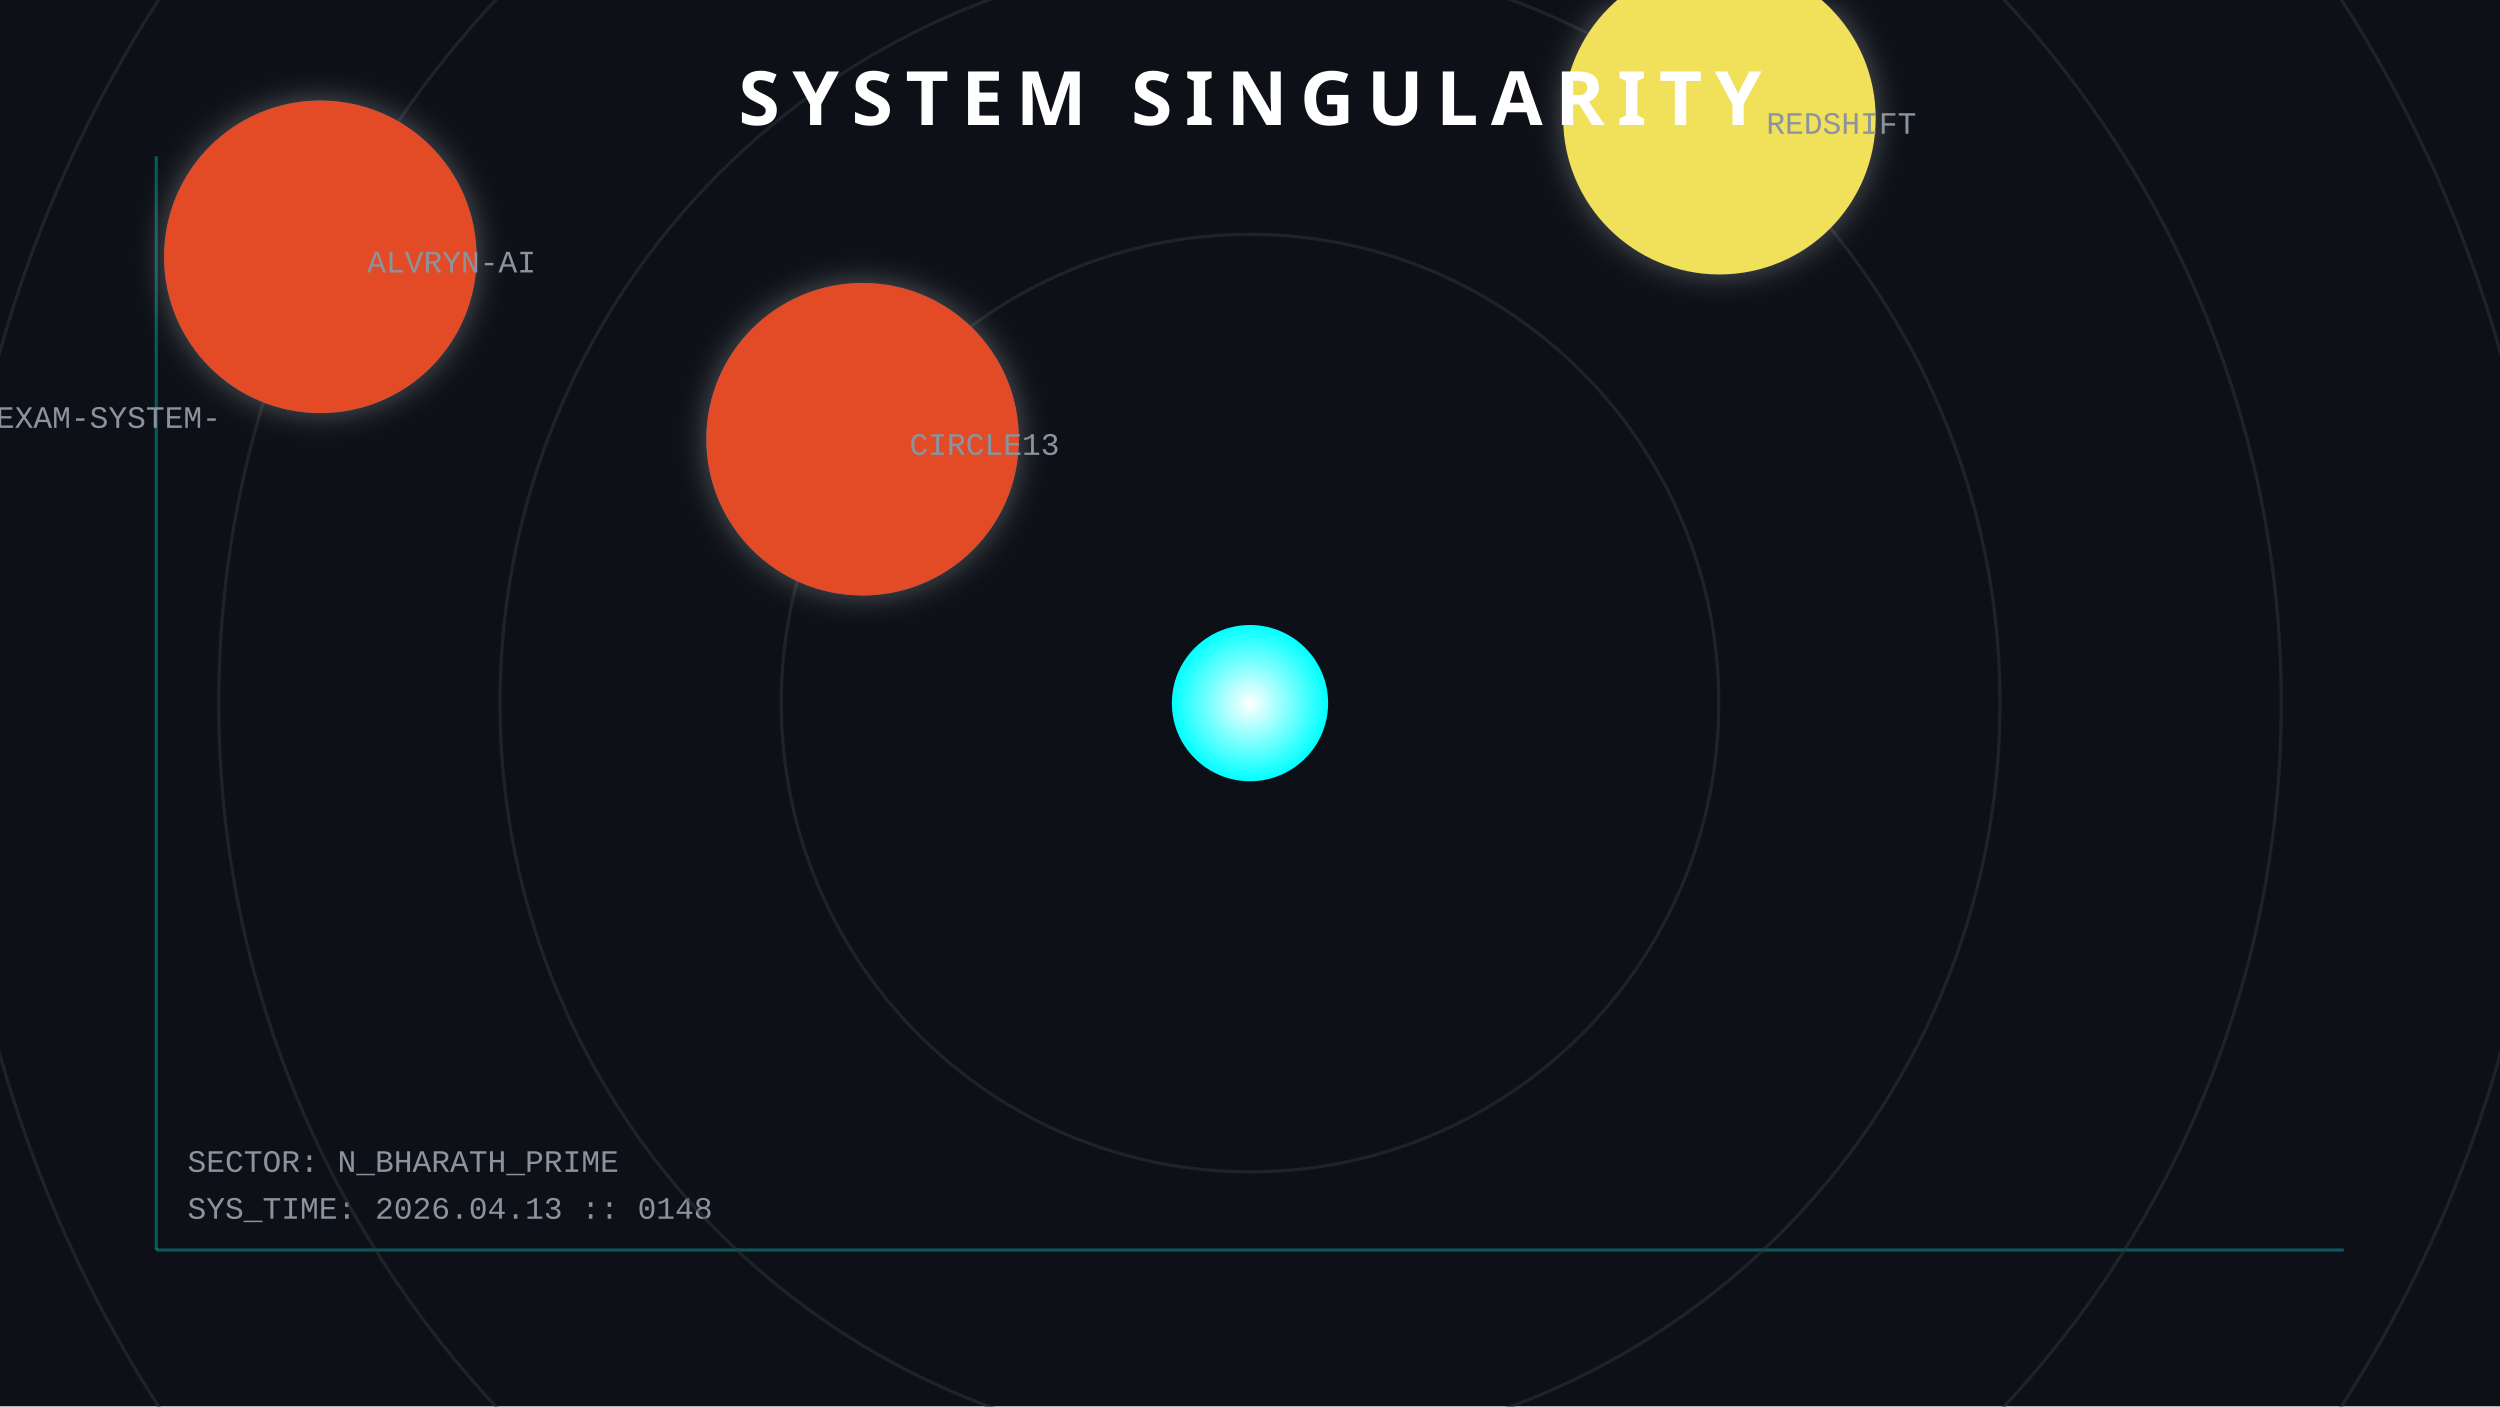
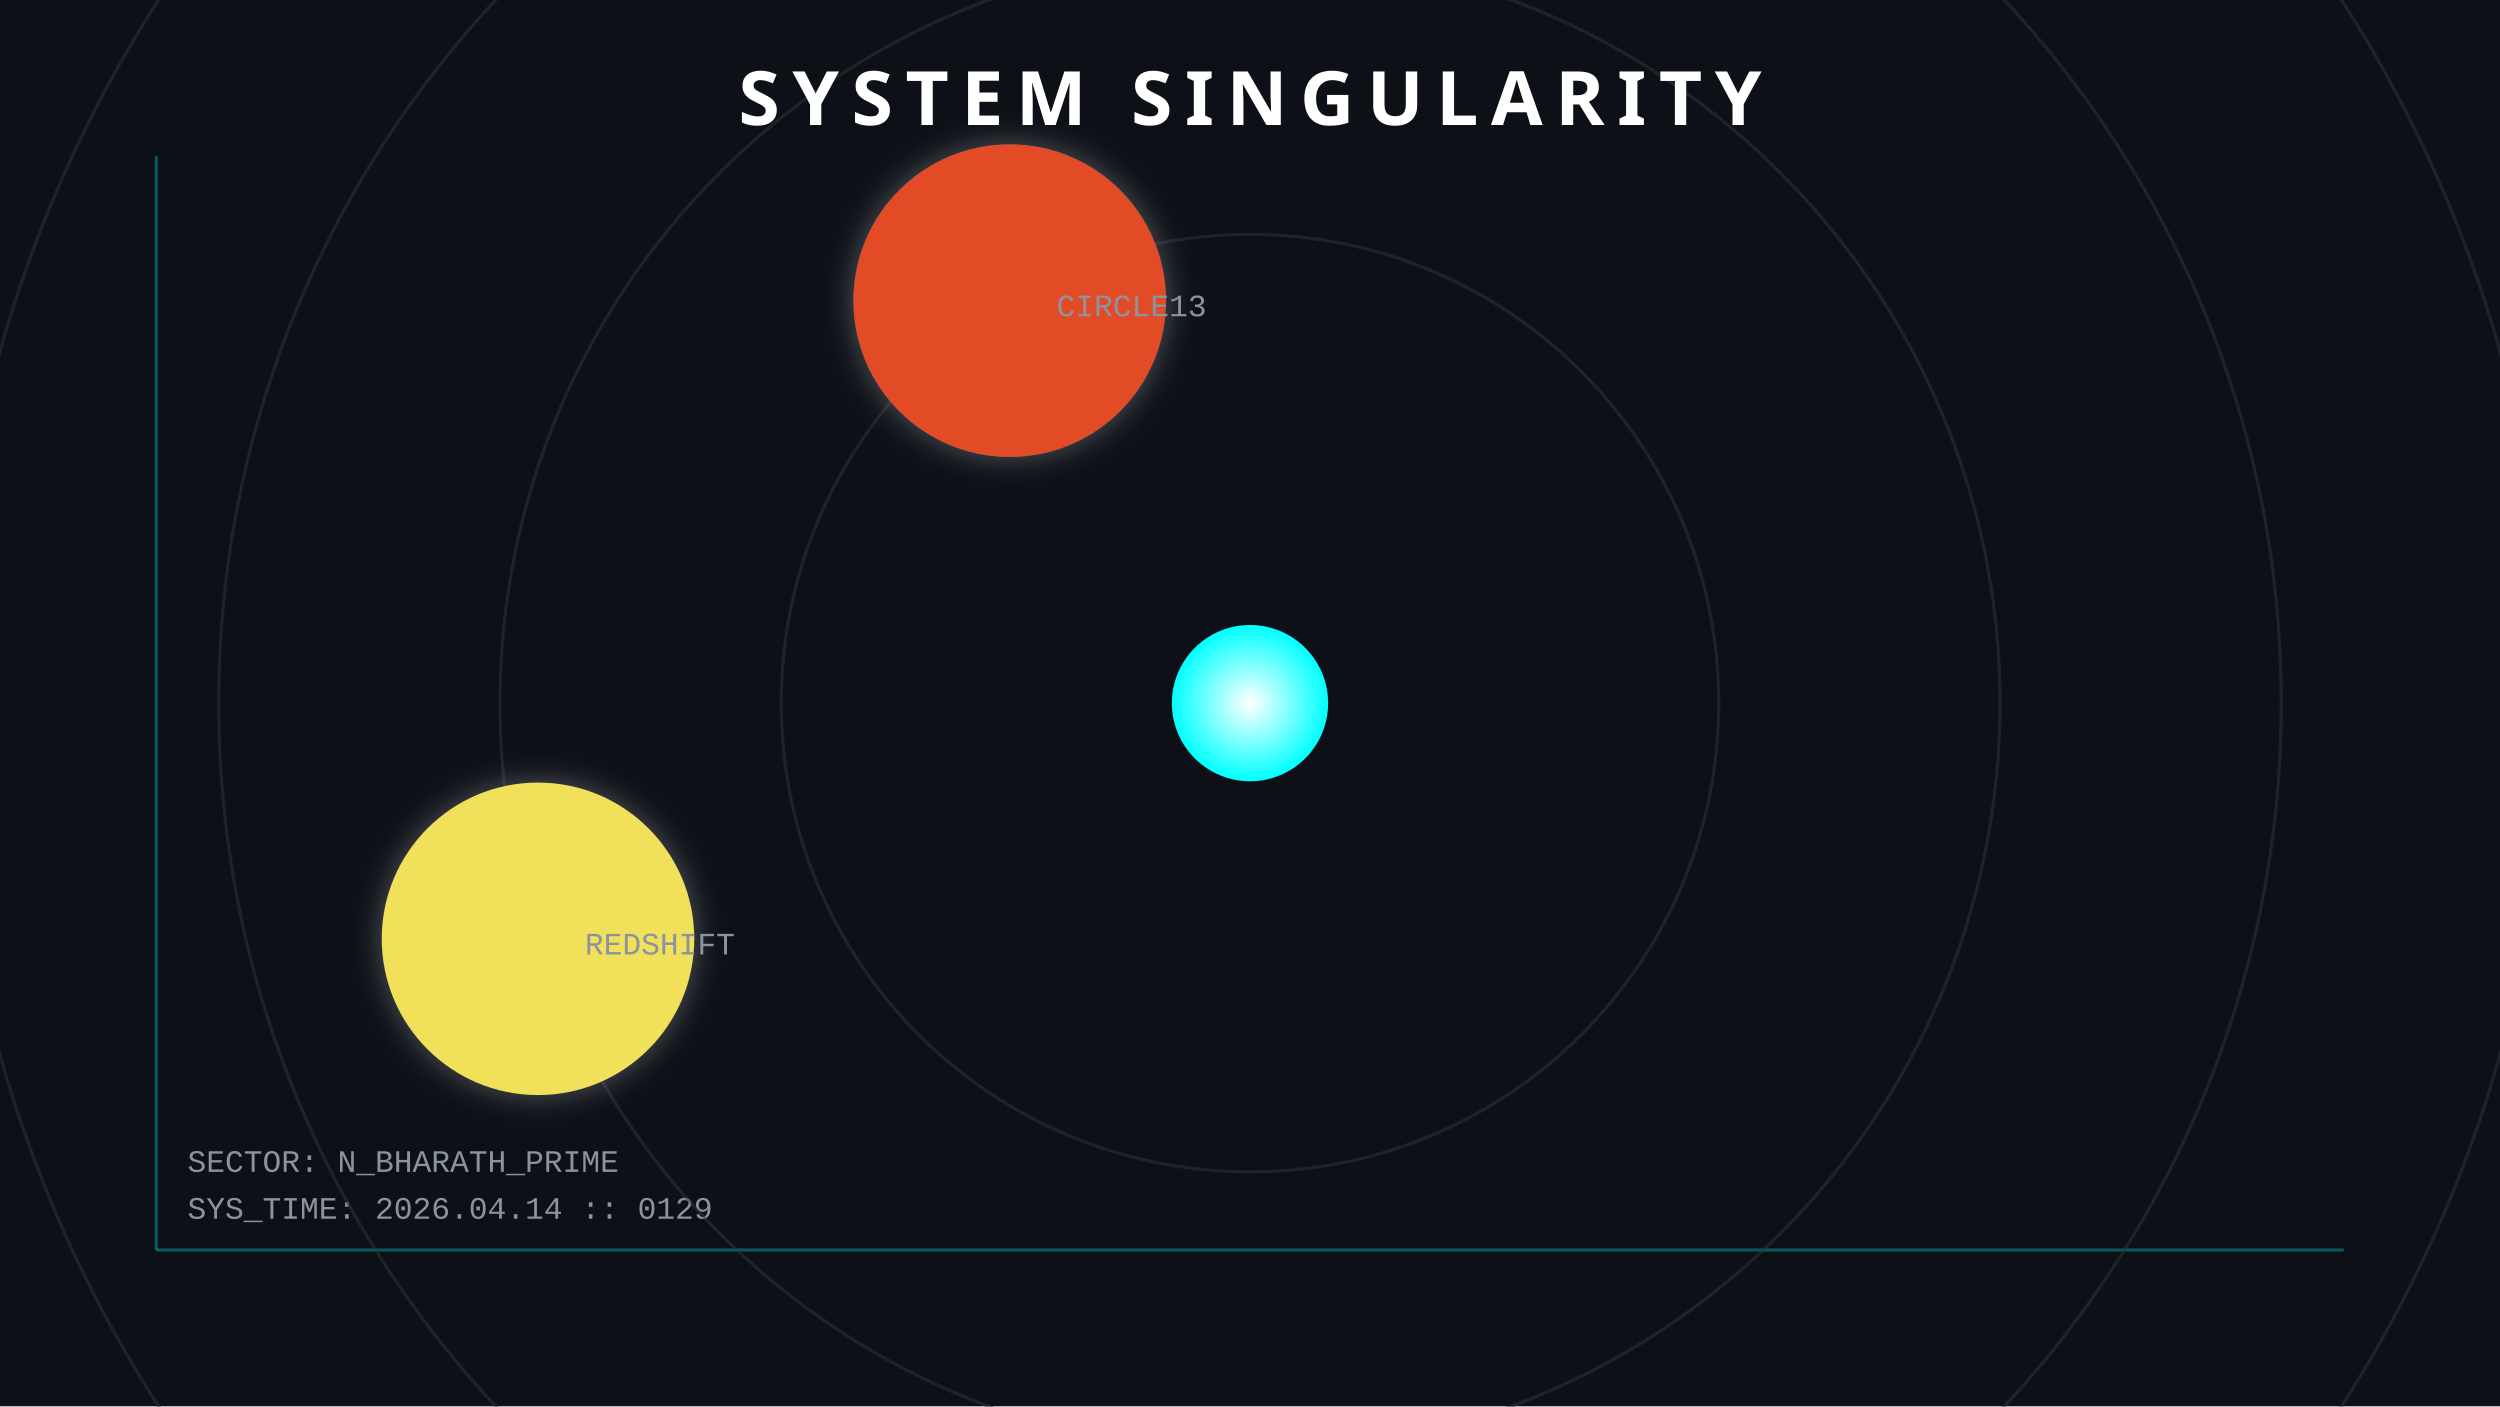
<svg xmlns="http://www.w3.org/2000/svg" width="800" height="450">
  <style>
        .orbit { fill: none; stroke: #30363d; stroke-width: 1; opacity: 0.5; }
        .planet { filter: drop-shadow(0 0 5px rgba(255,255,255,0.3)); }
        .text { font-family: 'Courier New', monospace; fill: #8b949e; font-size: 10px; }
        .title { font-family: sans-serif; fill: white; font-weight: bold; font-size: 24px; letter-spacing: 4px; }
        .hud-line { stroke: #00ffff; stroke-width: 1; opacity: 0.3; }
        
        /* ANIMATIONS */
        @keyframes pulse { 0% { r: 25; opacity: 0.8; } 50% { r: 30; opacity: 0.4; } 100% { r: 25; opacity: 0.8; } }
        .sun { animation: pulse 4s infinite; }
    </style>
  <rect width="100%" height="100%" fill="#0d1117" />
  <line x1="50" y1="50" x2="50" y2="400" class="hud-line" />
  <line x1="50" y1="400" x2="750" y2="400" class="hud-line" />
-   <text x="60" y="390" class="text">SYS_TIME: 2026.04.13 :: 0148</text>
+   <text x="60" y="390" class="text">SYS_TIME: 2026.04.14 :: 0129</text>
  <text x="60" y="375" class="text">SECTOR: N_BHARATH_PRIME</text>
  <circle cx="400" cy="225" r="25" fill="url(#grad1)" class="sun" />
  <defs>
    <radialGradient id="grad1" cx="50%" cy="50%" r="50%" fx="50%" fy="50%">
      <stop offset="0%" style="stop-color:white;stop-opacity:1" />
      <stop offset="100%" style="stop-color:#00ffff;stop-opacity:1" />
    </radialGradient>
  </defs>
  <circle cx="400" cy="225" r="150.0" class="orbit" />
-   <circle cx="276.032" cy="140.549" r="50" fill="#e34c26" class="planet" />
-   <text x="291.032" y="145.549" class="text" fill="white">CIRCLE13</text>
+   <circle cx="323.1" cy="96.212" r="50" fill="#e34c26" class="planet" />
+   <text x="338.1" y="101.212" class="text" fill="white">CIRCLE13</text>
  <circle cx="400" cy="225" r="240.0" class="orbit" />
-   <circle cx="550.219" cy="37.826" r="50" fill="#f1e05a" class="planet" />
-   <text x="565.219" y="42.826" class="text" fill="white">REDSHIFT</text>
+   <circle cx="172.159" cy="300.421" r="50" fill="#f1e05a" class="planet" />
+   <text x="187.159" y="305.421" class="text" fill="white">REDSHIFT</text>
  <circle cx="400" cy="225" r="330.0" class="orbit" />
-   <circle cx="102.505" cy="82.182" r="50" fill="#e34c26" class="planet" />
-   <text x="117.505" y="87.182" class="text" fill="white">ALVRYN-AI</text>
+   <circle cx="468.115" cy="-97.894" r="50" fill="#e34c26" class="planet" />
+   <text x="483.115" y="-92.894" class="text" fill="white">ALVRYN-AI</text>
  <circle cx="400" cy="225" r="415.422" class="orbit" />
-   <circle cx="312.932" cy="631.195" r="46.948" fill="#f1e05a" class="planet" />
-   <text x="327.932" y="636.195" class="text" fill="white">DRIFT-CIRCLE13</text>
+   <circle cx="111.003" cy="-73.423" r="46.948" fill="#f1e05a" class="planet" />
+   <text x="126.003" y="-68.423" class="text" fill="white">DRIFT-CIRCLE13</text>
  <circle cx="400" cy="225" r="461.81" class="orbit" />
-   <circle cx="-52.331" cy="131.917" r="20.925" fill="#2b7489" class="planet" />
-   <text x="-37.331" y="136.917" class="text" fill="white">DSATM-EXAM-SYSTEM-</text>
-   <circle cx="400" cy="225" r="504.873" class="orbit" />
-   <circle cx="92.357" cy="-175.316" r="18.709" fill="#8b949e" class="planet" />
-   <text x="107.357" y="-170.316" class="text" fill="white">NBHARATH1306</text>
-   <circle cx="400" cy="225" r="547.106" class="orbit" />
-   <circle cx="187.058" cy="728.964" r="18.155" fill="#e34c26" class="planet" />
-   <text x="202.058" y="733.964" class="text" fill="white">WEBSITE-EQUDATOR-TRADING-PLATFORM</text>
-   <circle cx="400" cy="225" r="577.938" class="orbit" />
-   <circle cx="813.448" cy="-178.823" r="10.555" fill="#8b949e" class="planet" />
-   <text x="828.448" y="-173.823" class="text" fill="white">FLASK</text>
-   <circle cx="400" cy="225" r="608.211" class="orbit" />
-   <circle cx="471.78" cy="828.96" r="10.182" fill="#8b949e" class="planet" />
-   <text x="486.78" y="833.96" class="text" fill="white">HCF-INTERNSHIP</text>
-   <circle cx="400" cy="225" r="637.08" class="orbit" />
-   <circle cx="353.456" cy="-410.378" r="9.246" fill="#8b949e" class="planet" />
+   <circle cx="614.449" cy="633.998" r="20.925" fill="#2b7489" class="planet" />
+   <text x="629.449" y="638.998" class="text" fill="white">DSATM-EXAM-SYSTEM-</text>
+   <circle cx="400" cy="225" r="504.875" class="orbit" />
+   <circle cx="893.442" cy="118.167" r="18.71" fill="#8b949e" class="planet" />
+   <text x="908.442" y="123.167" class="text" fill="white">NBHARATH1306</text>
+   <circle cx="400" cy="225" r="547.107" class="orbit" />
+   <circle cx="754.478" cy="-191.739" r="18.155" fill="#e34c26" class="planet" />
+   <text x="769.478" y="-186.739" class="text" fill="white">WEBSITE-EQUDATOR-TRADING-PLATFORM</text>
+   <circle cx="400" cy="225" r="577.939" class="orbit" />
+   <circle cx="372.631" cy="-352.291" r="10.555" fill="#8b949e" class="planet" />
+   <text x="387.631" y="-347.291" class="text" fill="white">FLASK</text>
+   <circle cx="400" cy="225" r="608.212" class="orbit" />
+   <circle cx="-175.622" cy="421.423" r="10.182" fill="#8b949e" class="planet" />
+   <text x="-160.622" y="426.423" class="text" fill="white">HCF-INTERNSHIP</text>
+   <circle cx="400" cy="225" r="637.082" class="orbit" />
+   <circle cx="389.099" cy="861.988" r="9.246" fill="#8b949e" class="planet" />
  <text x="400" y="40" text-anchor="middle" class="title">SYSTEM SINGULARITY</text>
</svg>
